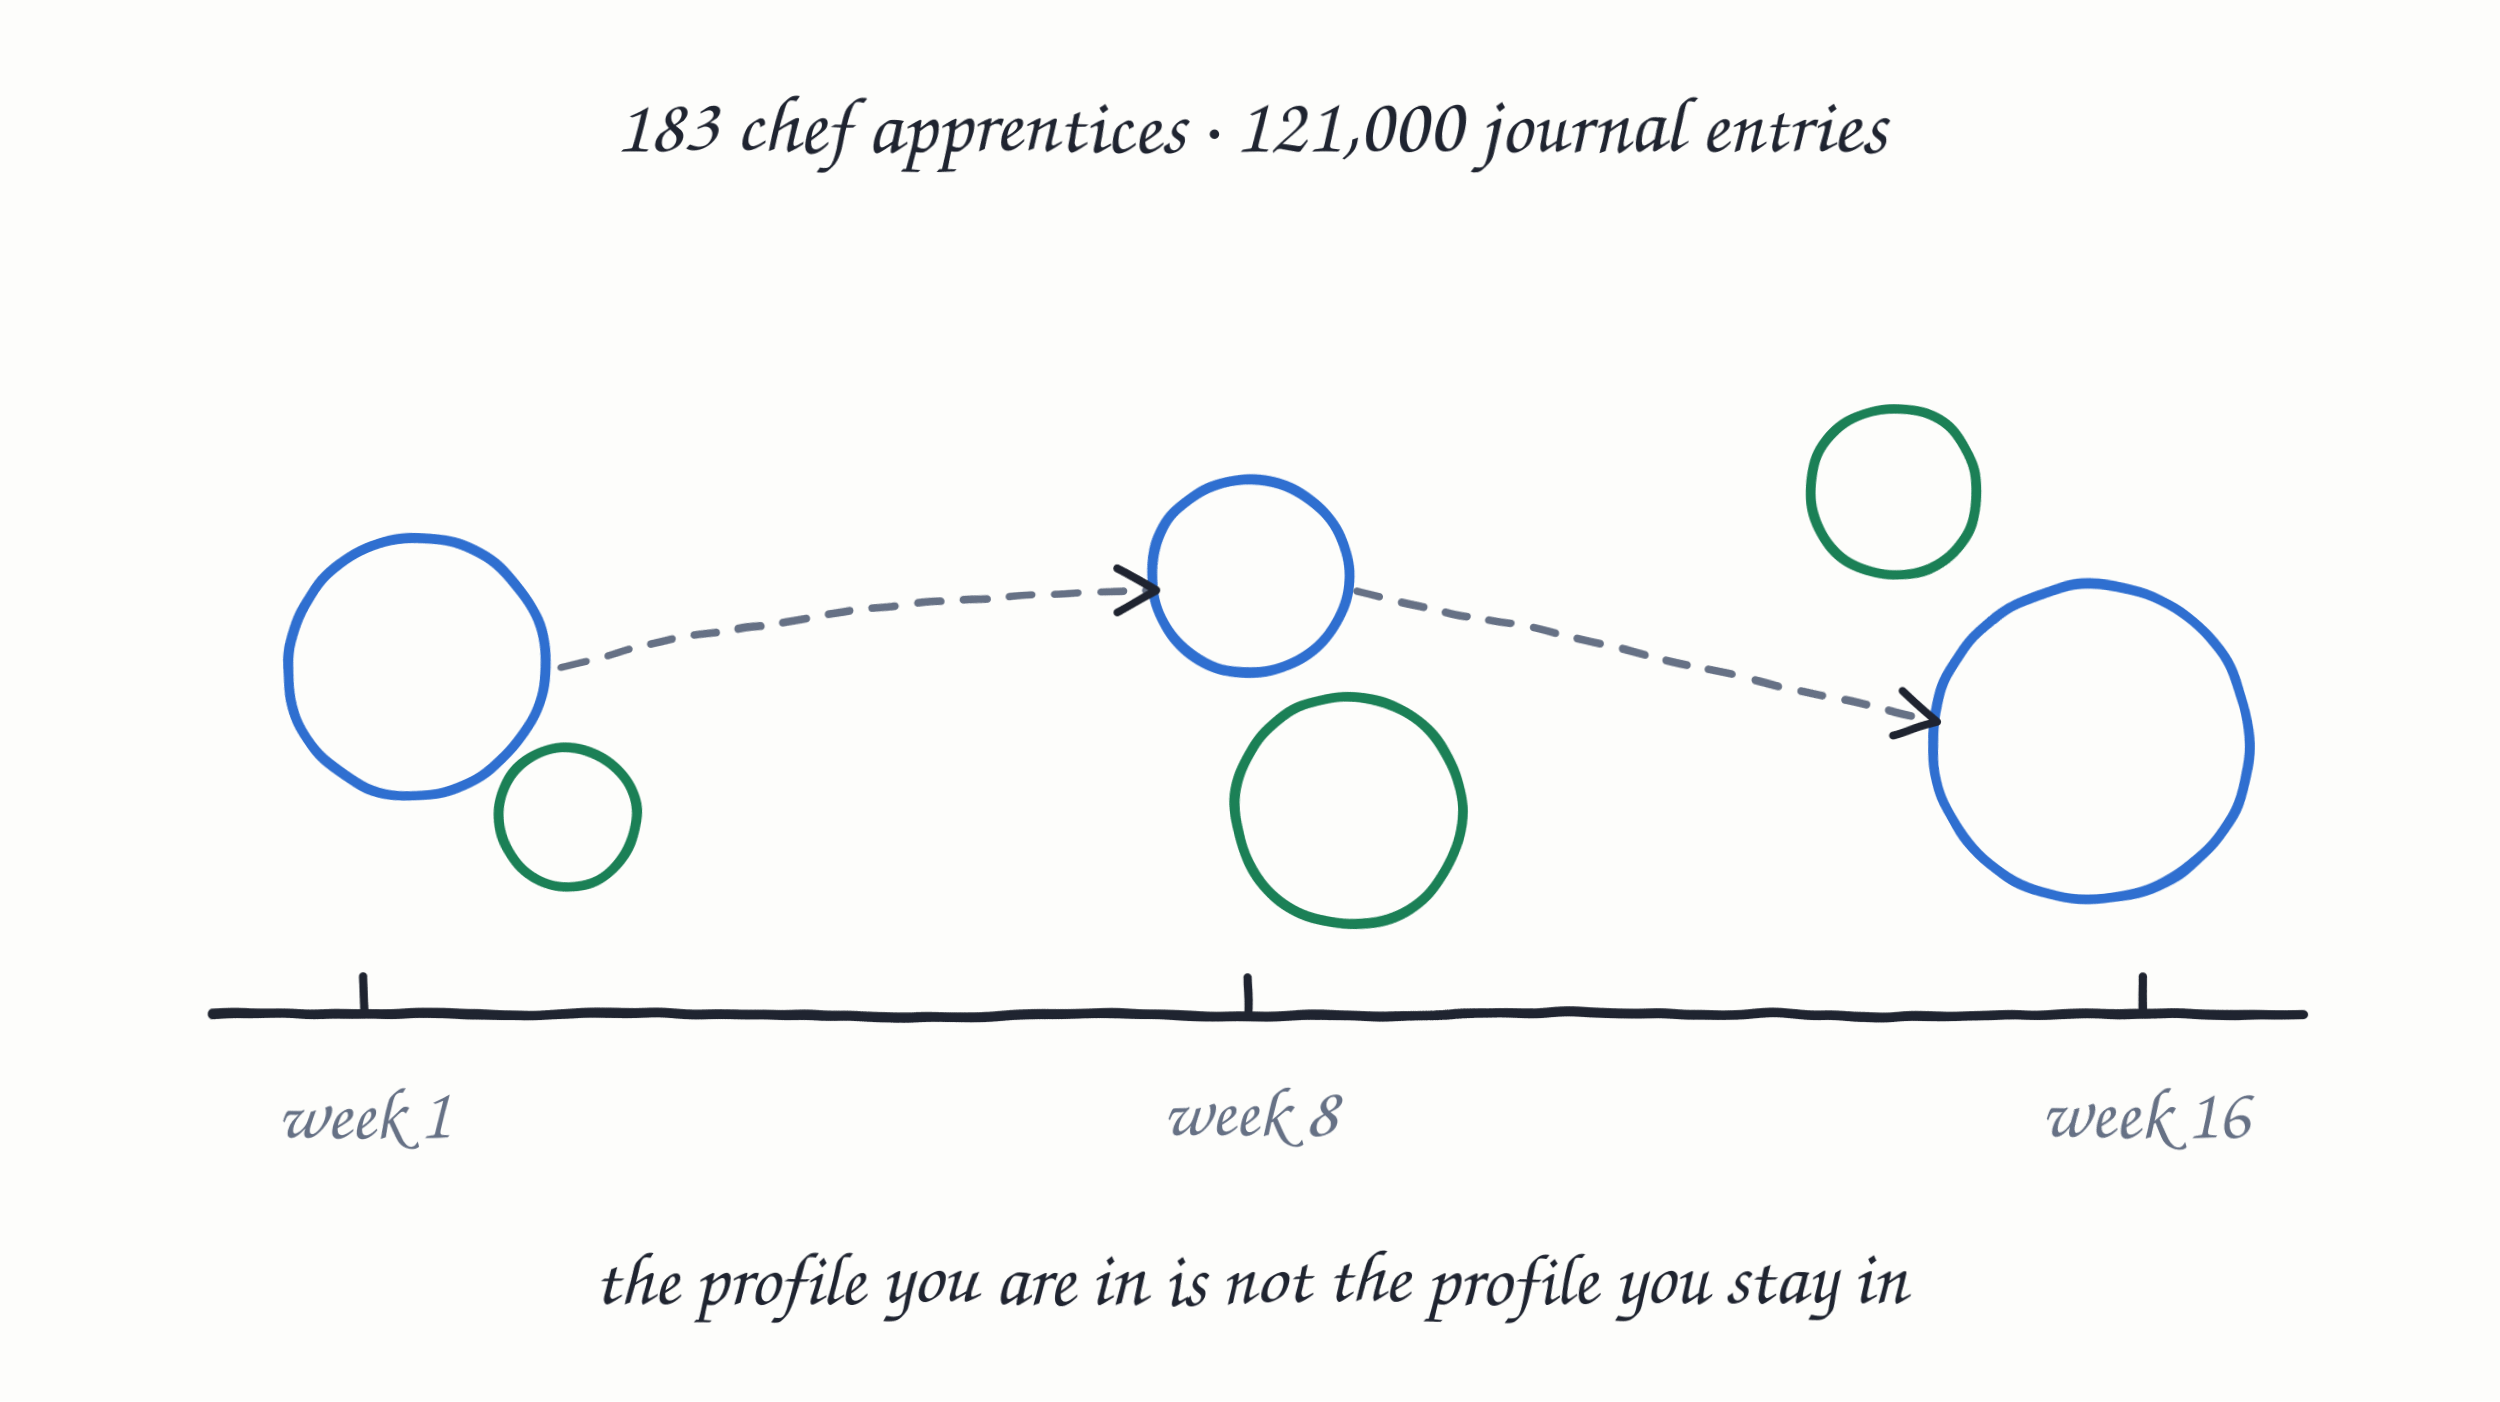
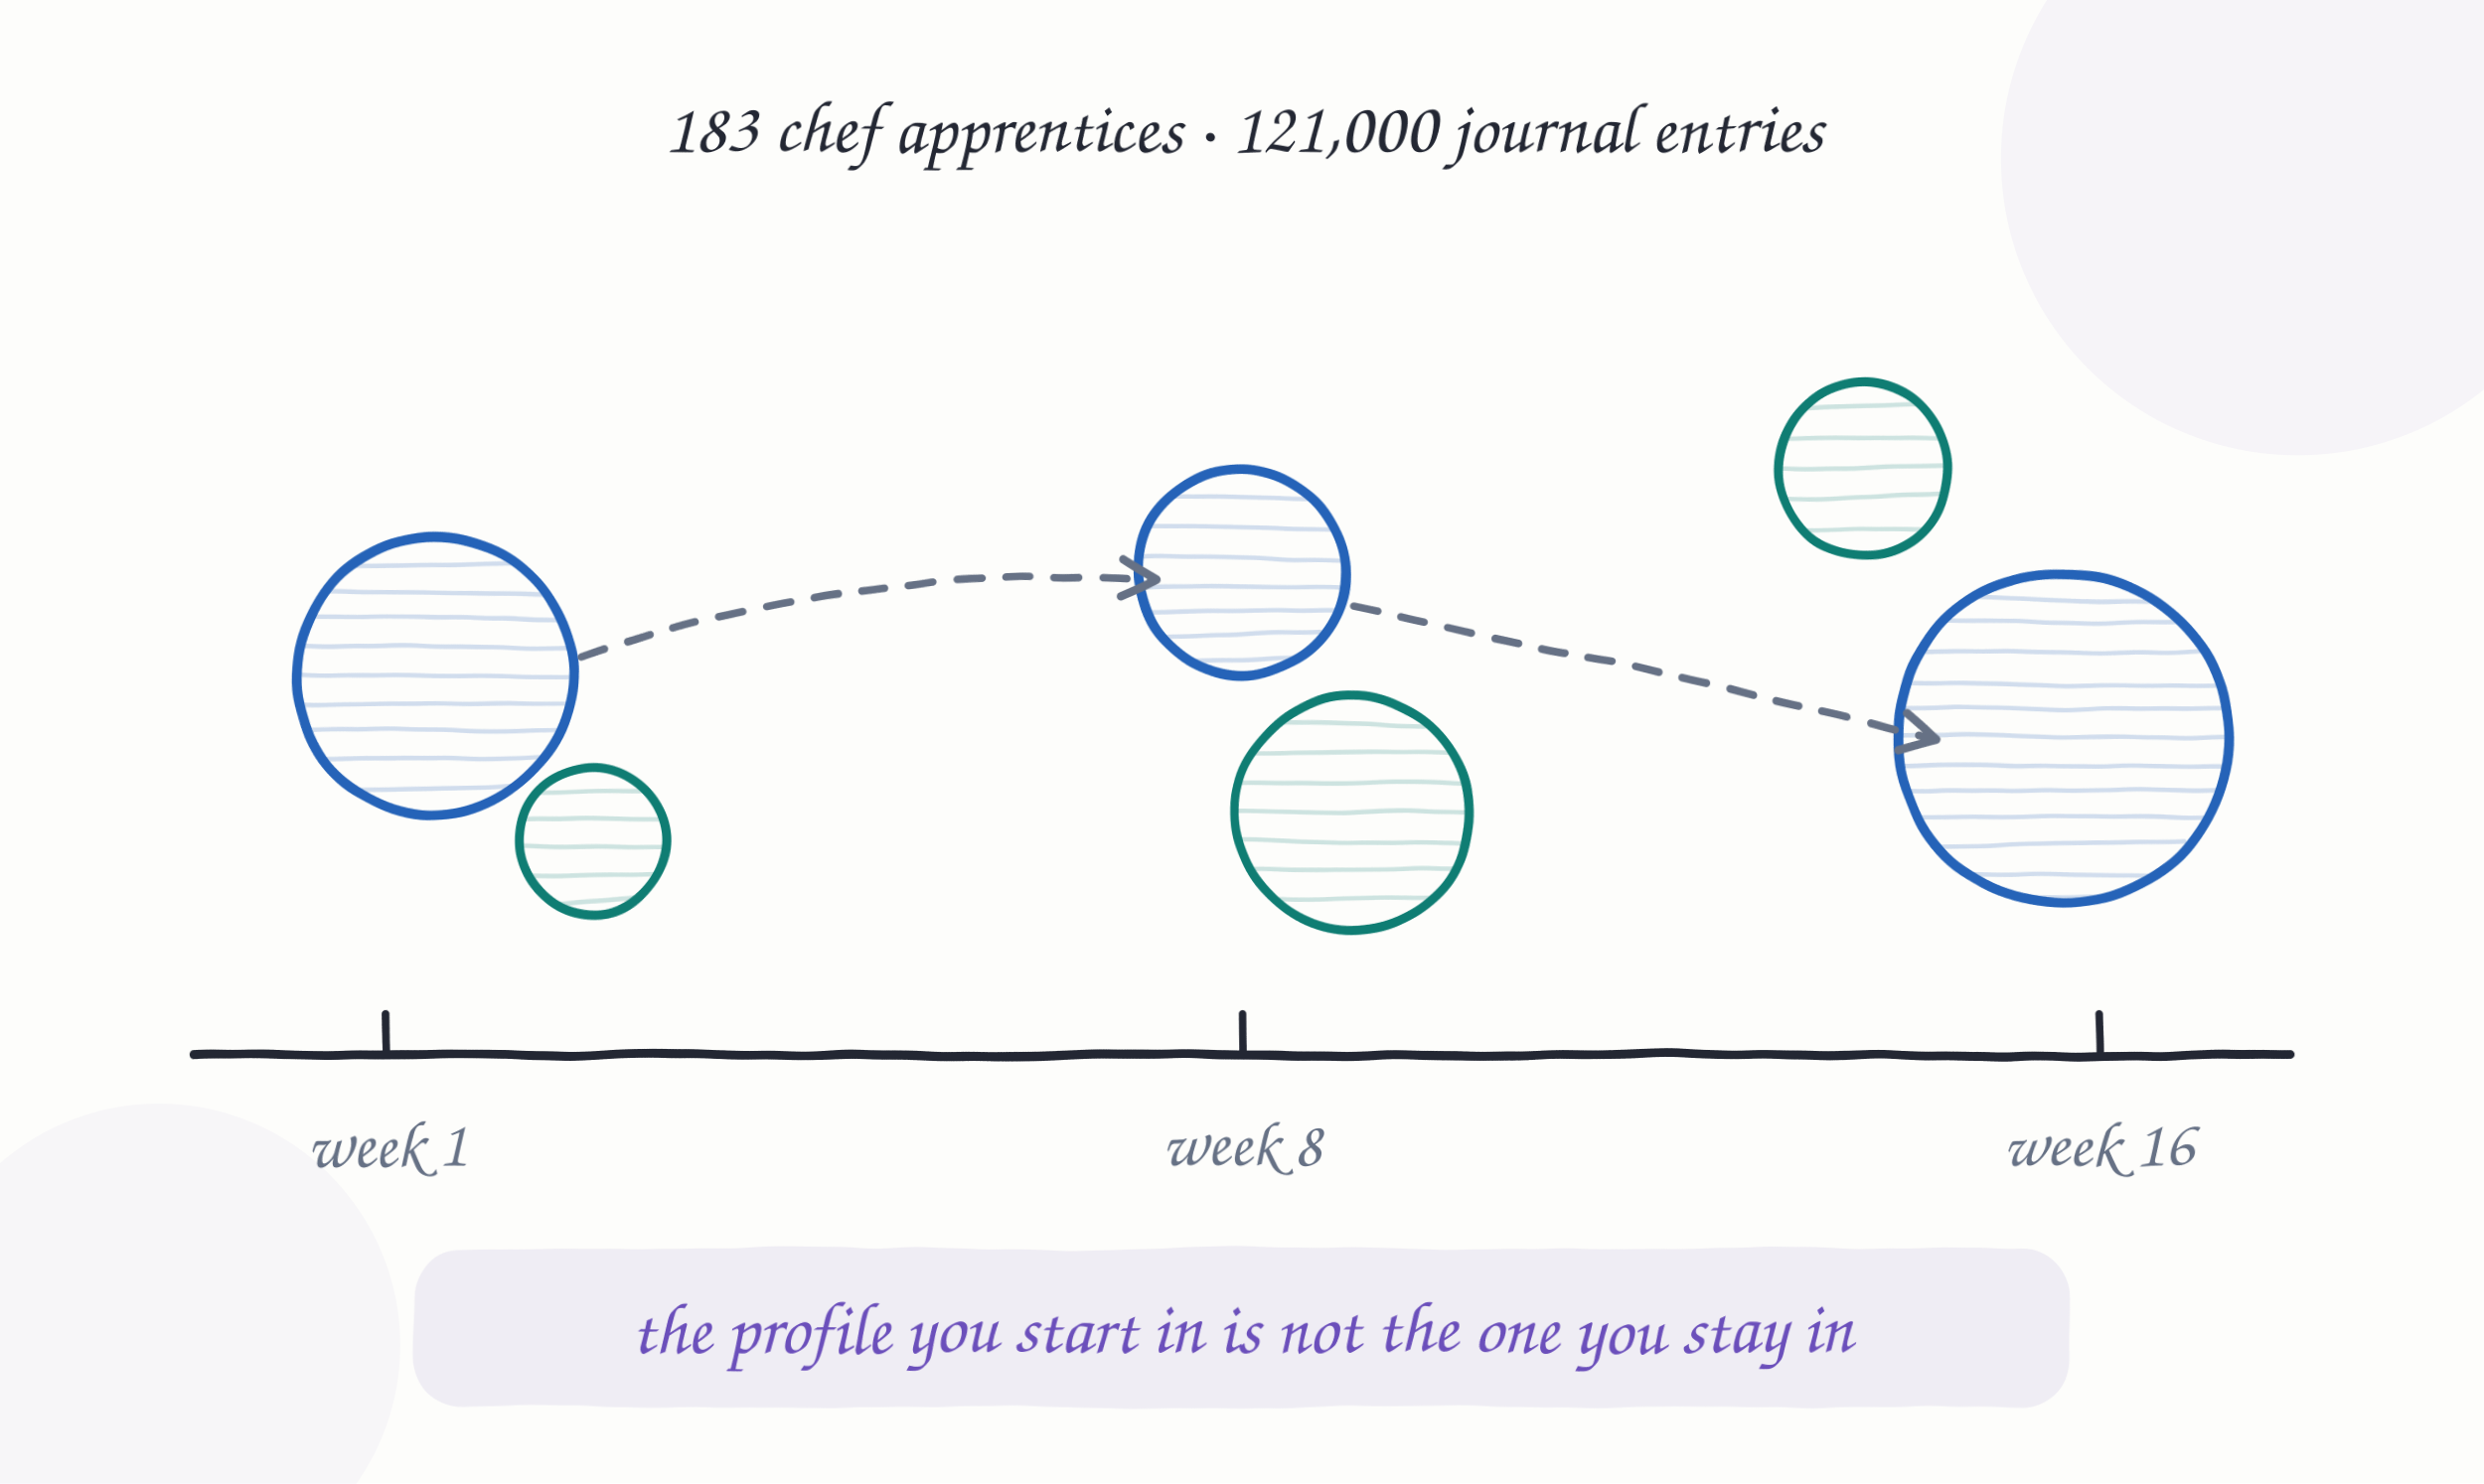
- <svg xmlns="http://www.w3.org/2000/svg" class="wb" viewBox="0 0 660 370" role="img" aria-label="Can self-regulated learning behaviour be tracked as it changes over time?">
+ <svg xmlns="http://www.w3.org/2000/svg" class="wb" viewBox="0 0 720 430" role="img" aria-label="Can self-regulated learning behaviour be tracked as it changes over time?">
  <defs>
-     <filter id="r15" x="-12%" y="-12%" width="124%" height="124%" filterUnits="objectBoundingBox">
-       <feTurbulence type="fractalNoise" baseFrequency="0.028" numOctaves="3" seed="15" result="n" />
-       <feDisplacementMap in="SourceGraphic" in2="n" scale="2.6" xChannelSelector="R" yChannelSelector="G" />
+     <filter id="r15" x="-10%" y="-10%" width="120%" height="120%">
+       <feTurbulence type="fractalNoise" baseFrequency="0.024" numOctaves="3" seed="15" result="n" />
+       <feDisplacementMap in="SourceGraphic" in2="n" scale="2.2" xChannelSelector="R" yChannelSelector="G" />
    </filter>
-     <marker id="ah15" viewBox="0 0 12 12" refX="9" refY="6" markerWidth="7" markerHeight="7" orient="auto-start-reverse">
-       <path d="M1 1 L10 6 L1 11" fill="none" stroke="#1f2430" stroke-width="1.8" stroke-linecap="round" stroke-linejoin="round" />
+     <filter id="soft15" x="-20%" y="-20%" width="140%" height="140%">
+       <feGaussianBlur stdDeviation="5" />
+     </filter>
+     <marker id="ah15_667185" viewBox="0 0 12 12" refX="9" refY="6" markerWidth="6.5" markerHeight="6.5" orient="auto-start-reverse">
+       <path d="M1.5 1.5 L10 6 L1.5 10.5" fill="none" stroke="#667185" stroke-width="2" stroke-linecap="round" stroke-linejoin="round" />
+     </marker>
+     <marker id="ah15_232733" viewBox="0 0 12 12" refX="9" refY="6" markerWidth="6.5" markerHeight="6.5" orient="auto-start-reverse">
+       <path d="M1.5 1.5 L10 6 L1.5 10.5" fill="none" stroke="#232733" stroke-width="2" stroke-linecap="round" stroke-linejoin="round" />
+     </marker>
+     <marker id="ah15_2563b8" viewBox="0 0 12 12" refX="9" refY="6" markerWidth="6.5" markerHeight="6.5" orient="auto-start-reverse">
+       <path d="M1.5 1.5 L10 6 L1.5 10.5" fill="none" stroke="#2563b8" stroke-width="2" stroke-linecap="round" stroke-linejoin="round" />
+     </marker>
+     <marker id="ah15_6b4fbb" viewBox="0 0 12 12" refX="9" refY="6" markerWidth="6.5" markerHeight="6.5" orient="auto-start-reverse">
+       <path d="M1.5 1.5 L10 6 L1.5 10.5" fill="none" stroke="#6b4fbb" stroke-width="2" stroke-linecap="round" stroke-linejoin="round" />
+     </marker>
+     <marker id="ah15_1b8056" viewBox="0 0 12 12" refX="9" refY="6" markerWidth="6.5" markerHeight="6.5" orient="auto-start-reverse">
+       <path d="M1.5 1.5 L10 6 L1.5 10.5" fill="none" stroke="#1b8056" stroke-width="2" stroke-linecap="round" stroke-linejoin="round" />
+     </marker>
+     <marker id="ah15_0f7d73" viewBox="0 0 12 12" refX="9" refY="6" markerWidth="6.5" markerHeight="6.5" orient="auto-start-reverse">
+       <path d="M1.5 1.5 L10 6 L1.5 10.5" fill="none" stroke="#0f7d73" stroke-width="2" stroke-linecap="round" stroke-linejoin="round" />
+     </marker>
+     <marker id="ah15_c23b52" viewBox="0 0 12 12" refX="9" refY="6" markerWidth="6.5" markerHeight="6.5" orient="auto-start-reverse">
+       <path d="M1.5 1.5 L10 6 L1.5 10.5" fill="none" stroke="#c23b52" stroke-width="2" stroke-linecap="round" stroke-linejoin="round" />
+     </marker>
+     <marker id="ah15_946915" viewBox="0 0 12 12" refX="9" refY="6" markerWidth="6.5" markerHeight="6.5" orient="auto-start-reverse">
+       <path d="M1.5 1.5 L10 6 L1.5 10.5" fill="none" stroke="#946915" stroke-width="2" stroke-linecap="round" stroke-linejoin="round" />
    </marker>
  </defs>
-   <rect width="660" height="370" fill="#fdfdfb" />
+   <rect width="720" height="430" fill="#fdfdfb" />
+   <circle cx="666" cy="46" r="86" fill="#6b4fbb" fill-opacity="0.05" />
+   <circle cx="46" cy="390" r="70" fill="#6b4fbb" fill-opacity="0.04" />
  <g filter="url(#r15)">
-     <text x="330" y="40" text-anchor="middle" font-family="'Caveat', 'Bradley Hand', cursive" font-size="21" font-weight="600" fill="#1f2430">183 chef apprentices · 121,000 journal entries</text>
-     <path d="M56 268 L608 268" fill="none" stroke="#1f2430" stroke-width="2.6" stroke-linecap="round" stroke-linejoin="round" />
-     <text x="96" y="300" text-anchor="middle" font-family="'Caveat', 'Bradley Hand', cursive" font-size="19" font-weight="600" fill="#667185">week 1</text>
-     <text x="330" y="300" text-anchor="middle" font-family="'Caveat', 'Bradley Hand', cursive" font-size="19" font-weight="600" fill="#667185">week 8</text>
-     <text x="566" y="300" text-anchor="middle" font-family="'Caveat', 'Bradley Hand', cursive" font-size="19" font-weight="600" fill="#667185">week 16</text>
-     <circle cx="110" cy="176" r="34" fill="none" stroke="#2f6fd0" stroke-width="2.6" />
-     <circle cx="330" cy="152" r="26" fill="none" stroke="#2f6fd0" stroke-width="2.6" />
-     <circle cx="552" cy="196" r="42" fill="none" stroke="#2f6fd0" stroke-width="2.6" />
-     <circle cx="150" cy="216" r="18" fill="none" stroke="#1b8056" stroke-width="2.6" />
-     <circle cx="356" cy="214" r="30" fill="none" stroke="#1b8056" stroke-width="2.6" />
-     <circle cx="500" cy="130" r="22" fill="none" stroke="#1b8056" stroke-width="2.6" />
-     <path d="M148 176 q80 -20 156 -20" fill="none" stroke="#667185" stroke-width="2.0" stroke-linecap="round" stroke-linejoin="round" stroke-dasharray="6 6" marker-end="url(#ah15)" />
-     <path d="M358 156 q90 20 152 34" fill="none" stroke="#667185" stroke-width="2.0" stroke-linecap="round" stroke-linejoin="round" stroke-dasharray="6 6" marker-end="url(#ah15)" />
-     <path d="M96 268 v-10 M330 268 v-10 M566 268 v-10" fill="none" stroke="#1f2430" stroke-width="2.2" stroke-linecap="round" stroke-linejoin="round" />
-     <text x="330" y="344" text-anchor="middle" font-family="'Caveat', 'Bradley Hand', cursive" font-size="20" font-weight="600" fill="#1f2430">the profile you are in is not the profile you stay in</text>
+     <text x="360" y="44" text-anchor="middle" font-family="'Caveat','Bradley Hand',cursive" font-size="21" font-weight="600" fill="#232733">183 chef apprentices · 121,000 journal entries</text>
+     <path d="M56 306 L664 306" fill="none" stroke="#232733" stroke-width="2.6" stroke-linecap="round" stroke-linejoin="round" />
+     <path d="M112 306 v-12" fill="none" stroke="#232733" stroke-width="2.2" stroke-linecap="round" stroke-linejoin="round" />
+     <text x="112" y="338" text-anchor="middle" font-family="'Caveat','Bradley Hand',cursive" font-size="19" font-weight="600" fill="#667185">week 1</text>
+     <path d="M360 306 v-12" fill="none" stroke="#232733" stroke-width="2.2" stroke-linecap="round" stroke-linejoin="round" />
+     <text x="360" y="338" text-anchor="middle" font-family="'Caveat','Bradley Hand',cursive" font-size="19" font-weight="600" fill="#667185">week 8</text>
+     <path d="M608 306 v-12" fill="none" stroke="#232733" stroke-width="2.2" stroke-linecap="round" stroke-linejoin="round" />
+     <text x="608" y="338" text-anchor="middle" font-family="'Caveat','Bradley Hand',cursive" font-size="19" font-weight="600" fill="#667185">week 16</text>
+     <clipPath id="cc15_126_196">
+       <circle cx="126" cy="196" r="40" />
+     </clipPath>
+     <g clip-path="url(#cc15_126_196)" stroke="#2563b8" stroke-width="1.3" stroke-opacity="0.2" stroke-linecap="round">
+       <path d="M126.3 156.0 L126.3 155.5" fill="none" />
+       <path d="M101.7 164.2 L150.3 163.5" fill="none" />
+       <path d="M95.7 171.5 L159.0 172.3" fill="none" />
+       <path d="M89.8 178.8 L162.0 179.1" fill="none" />
+       <path d="M86.6 187.3 L164.7 187.3" fill="none" />
+       <path d="M85.3 195.6 L165.3 195.8" fill="none" />
+       <path d="M86.5 204.3 L164.8 203.6" fill="none" />
+       <path d="M88.0 211.3 L162.0 211.8" fill="none" />
+       <path d="M93.5 219.9 L157.6 219.7" fill="none" />
+       <path d="M102.9 228.9 L148.3 227.9" fill="none" />
+     </g>
+     <circle cx="126" cy="196" r="40" fill="none" stroke="#2563b8" stroke-width="2.8" />
+     <clipPath id="cc16_360_166">
+       <circle cx="360" cy="166" r="30" />
+     </clipPath>
+     <g clip-path="url(#cc16_360_166)" stroke="#2563b8" stroke-width="1.3" stroke-opacity="0.2" stroke-linecap="round">
+       <path d="M360.1 136.0 L360.1 134.6" fill="none" />
+       <path d="M338.9 143.9 L379.4 144.2" fill="none" />
+       <path d="M333.0 152.8 L386.9 153.1" fill="none" />
+       <path d="M331.0 161.5 L390.4 162.5" fill="none" />
+       <path d="M331.5 170.1 L391.0 170.6" fill="none" />
+       <path d="M331.8 177.3 L387.3 177.3" fill="none" />
+       <path d="M335.5 184.7 L382.5 183.5" fill="none" />
+       <path d="M344.0 191.8 L374.8 191.2" fill="none" />
+     </g>
+     <circle cx="360" cy="166" r="30" fill="none" stroke="#2563b8" stroke-width="2.8" />
+     <clipPath id="cc17_598_214">
+       <circle cx="598" cy="214" r="48" />
+     </clipPath>
+     <g clip-path="url(#cc17_598_214)" stroke="#2563b8" stroke-width="1.3" stroke-opacity="0.2" stroke-linecap="round">
+       <path d="M598.1 166.0 L598.1 166.9" fill="none" />
+       <path d="M572.4 173.4 L623.6 174.0" fill="none" />
+       <path d="M564.8 180.5 L633.4 179.8" fill="none" />
+       <path d="M556.0 189.3 L638.3 188.7" fill="none" />
+       <path d="M553.8 198.1 L644.4 198.9" fill="none" />
+       <path d="M550.8 205.2 L645.2 205.5" fill="none" />
+       <path d="M551.2 212.9 L647.2 214.0" fill="none" />
+       <path d="M550.6 221.5 L645.4 222.3" fill="none" />
+       <path d="M553.4 228.8 L644.8 229.1" fill="none" />
+       <path d="M556.4 236.4 L641.3 236.9" fill="none" />
+       <path d="M560.2 245.3 L633.1 243.8" fill="none" />
+       <path d="M571.0 253.5 L625.5 254.1" fill="none" />
+       <path d="M587.6 260.6 L610.4 260.1" fill="none" />
+     </g>
+     <circle cx="598" cy="214" r="48" fill="none" stroke="#2563b8" stroke-width="2.8" />
+     <clipPath id="cc18_172_244">
+       <circle cx="172" cy="244" r="21" />
+     </clipPath>
+     <g clip-path="url(#cc18_172_244)" stroke="#0f7d73" stroke-width="1.3" stroke-opacity="0.2" stroke-linecap="round">
+       <path d="M172.5 223.0 L172.5 222.5" fill="none" />
+       <path d="M157.3 230.3 L189.1 229.6" fill="none" />
+       <path d="M152.8 237.8 L193.0 237.6" fill="none" />
+       <path d="M150.9 245.3 L192.8 245.9" fill="none" />
+       <path d="M153.9 253.9 L191.0 253.8" fill="none" />
+       <path d="M161.2 261.6 L184.2 260.5" fill="none" />
+     </g>
+     <circle cx="172" cy="244" r="21" fill="none" stroke="#0f7d73" stroke-width="2.6" />
+     <clipPath id="cc19_392_236">
+       <circle cx="392" cy="236" r="34" />
+     </clipPath>
+     <g clip-path="url(#cc19_392_236)" stroke="#0f7d73" stroke-width="1.3" stroke-opacity="0.2" stroke-linecap="round">
+       <path d="M392.9 202.0 L392.9 202.2" fill="none" />
+       <path d="M370.5 209.3 L412.7 210.7" fill="none" />
+       <path d="M361.8 218.1 L419.6 218.2" fill="none" />
+       <path d="M359.5 226.9 L425.0 226.9" fill="none" />
+       <path d="M357.9 235.1 L425.9 235.3" fill="none" />
+       <path d="M358.1 243.6 L424.4 244.4" fill="none" />
+       <path d="M362.7 252.3 L422.4 251.8" fill="none" />
+       <path d="M369.2 260.9 L415.5 260.4" fill="none" />
+       <path d="M388.2 269.7 L397.8 270.4" fill="none" />
+     </g>
+     <circle cx="392" cy="236" r="34" fill="none" stroke="#0f7d73" stroke-width="2.6" />
+     <clipPath id="cc20_540_136">
+       <circle cx="540" cy="136" r="25" />
+     </clipPath>
+     <g clip-path="url(#cc20_540_136)" stroke="#0f7d73" stroke-width="1.3" stroke-opacity="0.2" stroke-linecap="round">
+       <path d="M541.0 111.0 L541.0 111.5" fill="none" />
+       <path d="M521.5 118.1 L556.4 117.4" fill="none" />
+       <path d="M517.3 126.7 L563.8 127.2" fill="none" />
+       <path d="M514.0 135.6 L564.0 135.2" fill="none" />
+       <path d="M517.4 144.4 L564.4 143.1" fill="none" />
+       <path d="M520.7 153.3 L556.8 153.1" fill="none" />
+     </g>
+     <circle cx="540" cy="136" r="25" fill="none" stroke="#0f7d73" stroke-width="2.6" />
+     <path d="M168 190 q92 -28 166 -22" fill="none" stroke="#667185" stroke-width="2.2" stroke-linecap="round" stroke-linejoin="round" stroke-dasharray="7 7" marker-end="url(#ah15_667185)" />
+     <path d="M392 176 q104 22 168 38" fill="none" stroke="#667185" stroke-width="2.2" stroke-linecap="round" stroke-linejoin="round" stroke-dasharray="7 7" marker-end="url(#ah15_667185)" />
+     <rect x="120" y="362" width="480" height="46" rx="14" fill="#6b4fbb" fill-opacity="0.09" />
+     <text x="360" y="392" text-anchor="middle" font-family="'Caveat','Bradley Hand',cursive" font-size="21" font-weight="600" fill="#6b4fbb">the profile you start in is not the one you stay in</text>
  </g>
</svg>
